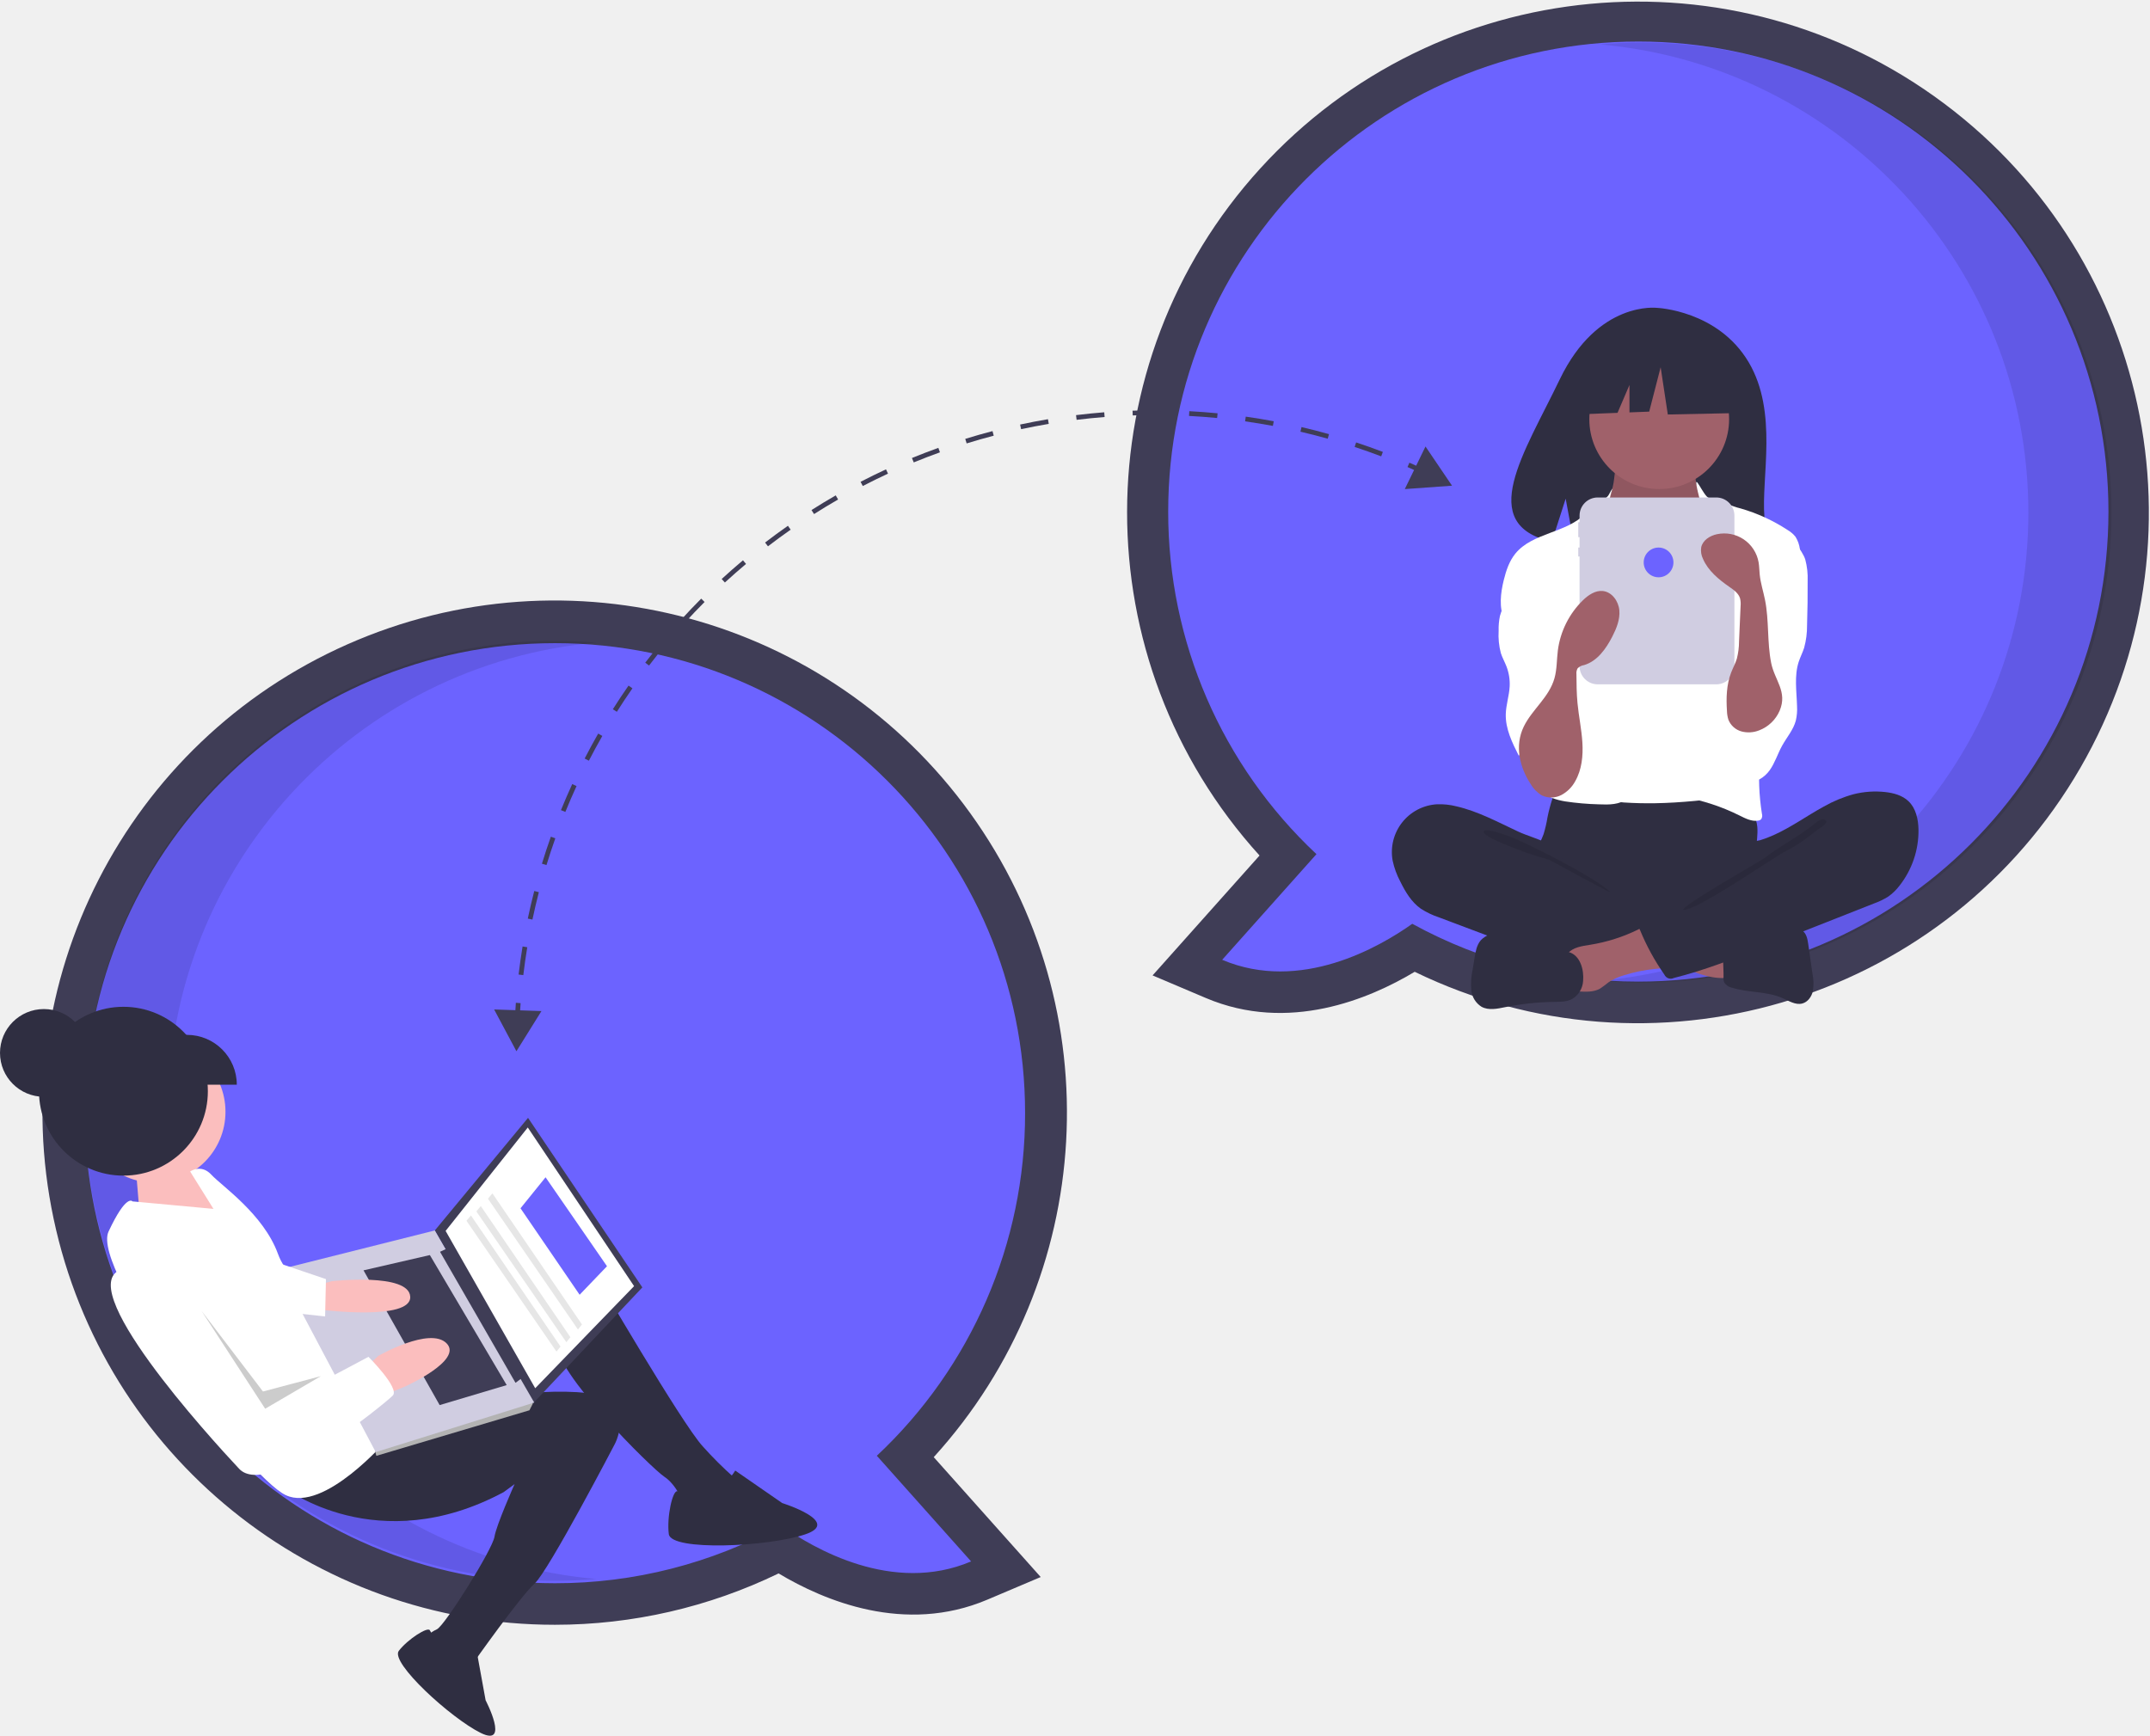
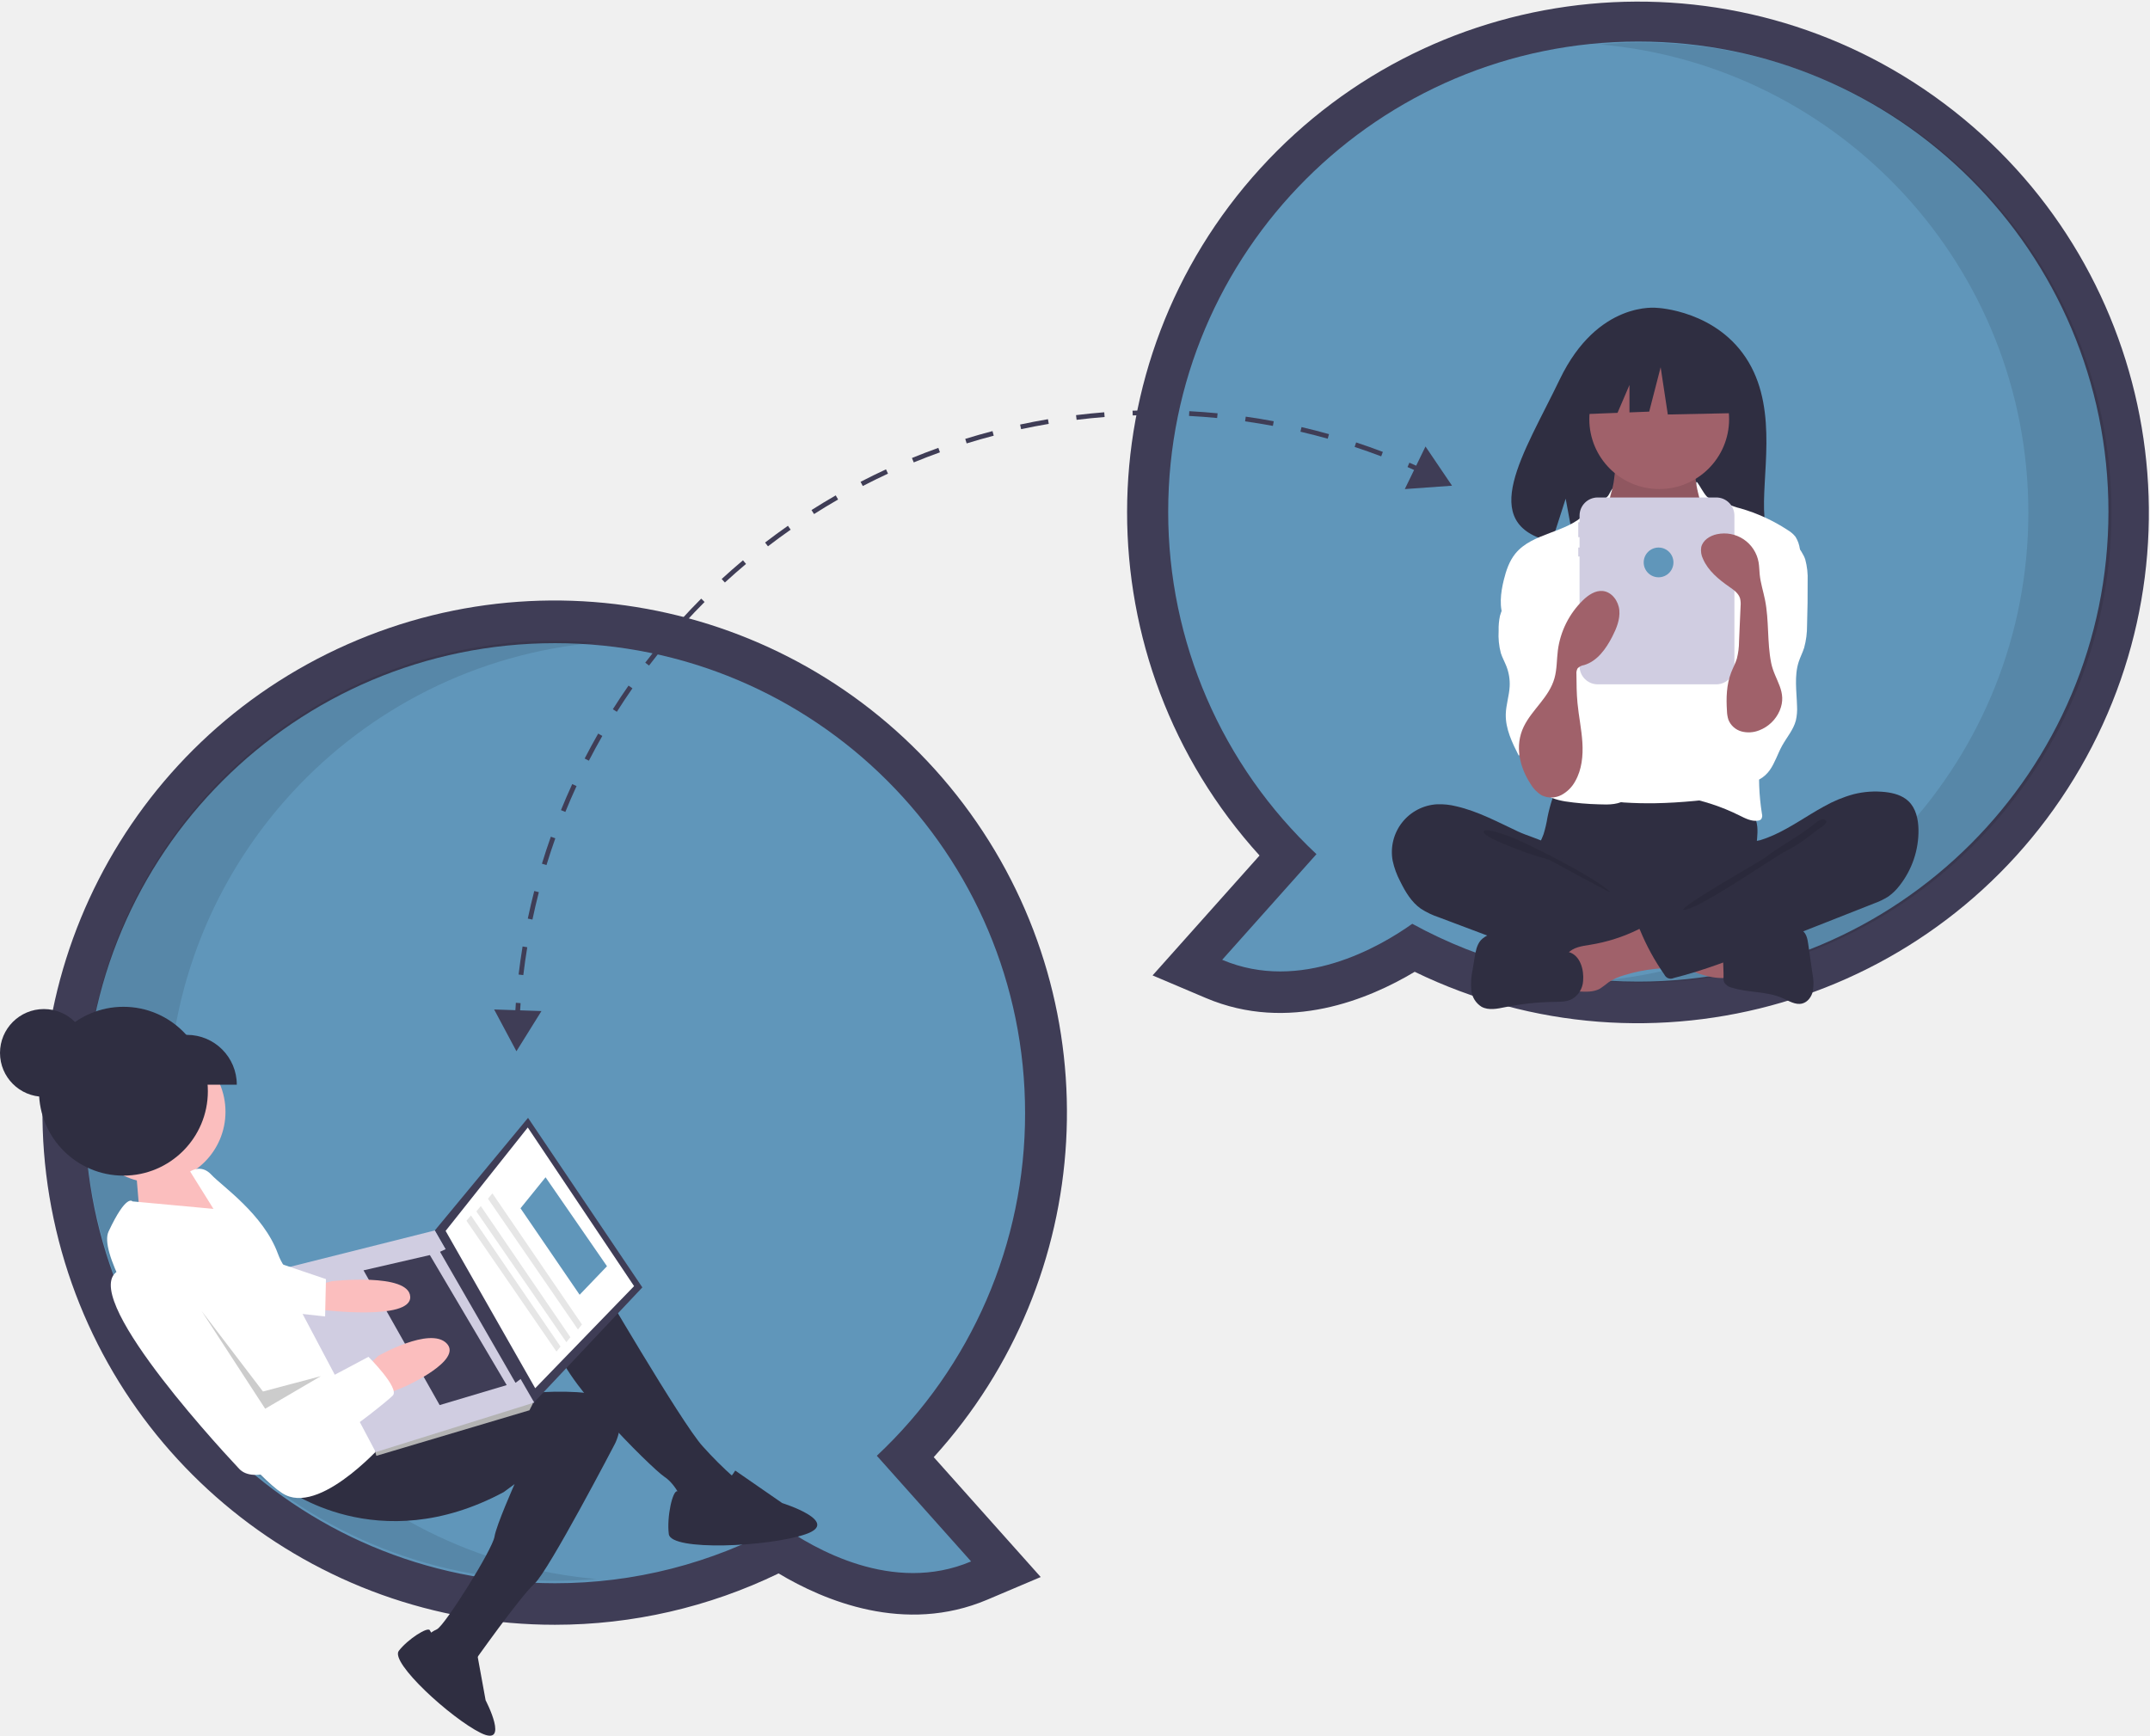
<svg xmlns="http://www.w3.org/2000/svg" data-name="Layer 1" width="883.929" height="713.746" viewBox="0 0 883.929 713.746">
  <path d="M739.66,492.741c-18.647,11.183-51.869,25.196-85.819,10.795l-21.946-9.309,43.978-49.299a210.034,210.034,0,1,1,63.787,47.813Zm-84.262-189.247A174.541,174.541,0,0,0,710.97,431.911l12.131,11.4-27.674,31.021c14.415-2.925,26.97-10.723,33.336-15.252l8.735-6.216,9.395,5.162a176.343,176.343,0,0,0,84.706,21.667c97.157,0,176.2-79.043,176.2-176.2,0-97.157-79.043-176.2-176.2-176.2S655.398,206.337,655.398,303.494Z" transform="translate(-158.0354 -93.12723)" fill="#3f3d56" />
-   <path d="M638.315,303.494c0-106.747,86.536-193.283,193.283-193.283s193.283,86.536,193.283,193.283S938.346,496.777,831.598,496.777A192.403,192.403,0,0,1,738.666,473c-13.361,9.506-45.955,28.468-78.154,14.809l38.759-43.448A192.735,192.735,0,0,1,638.315,303.494Z" transform="translate(-158.0354 -93.12723)" fill="#6c63ff" />
+   <path d="M638.315,303.494c0-106.747,86.536-193.283,193.283-193.283s193.283,86.536,193.283,193.283S938.346,496.777,831.598,496.777A192.403,192.403,0,0,1,738.666,473c-13.361,9.506-45.955,28.468-78.154,14.809l38.759-43.448A192.735,192.735,0,0,1,638.315,303.494Z" transform="translate(-158.0354 -93.12723)" fill="#6096ba" />
  <path d="M991.955,303.912c0-100.989-77.456-183.874-176.2-192.523,5.63-.493,11.325-.76,17.083-.76,106.747,0,193.283,86.536,193.283,193.283S939.585,497.196,832.838,497.196c-5.749,0-11.434-.27-17.056-.762C914.512,487.771,991.955,404.892,991.955,303.912Z" transform="translate(-158.0354 -93.12723)" opacity="0.1" style="isolation:isolate" />
  <path d="M386.198,761.252A210.59,210.59,0,1,1,541.923,692.32l43.978,49.299-21.946,9.309c-33.95,14.401-67.172.388-85.819-10.795A210.856,210.856,0,0,1,386.198,761.252Zm0-386.566c-97.157,0-176.2,79.043-176.2,176.2,0,97.157,79.043,176.2,176.2,176.2a176.343,176.343,0,0,0,84.706-21.667l9.395-5.162,8.735,6.215c6.366,4.529,18.921,12.327,33.336,15.252l-27.674-31.021,12.131-11.4a174.541,174.541,0,0,0,55.572-128.418C562.398,453.729,483.355,374.686,386.198,374.686Z" transform="translate(-158.0354 -93.12723)" fill="#3f3d56" />
-   <path d="M579.481,550.885c0-106.747-86.536-193.283-193.283-193.283S192.915,444.138,192.915,550.885s86.536,193.283,193.283,193.283a192.404,192.404,0,0,0,92.932-23.777c13.361,9.506,45.955,28.468,78.154,14.809L518.525,691.753A192.735,192.735,0,0,0,579.481,550.885Z" transform="translate(-158.0354 -93.12723)" fill="#6c63ff" />
+   <path d="M579.481,550.885c0-106.747-86.536-193.283-193.283-193.283S192.915,444.138,192.915,550.885s86.536,193.283,193.283,193.283a192.404,192.404,0,0,0,92.932-23.777c13.361,9.506,45.955,28.468,78.154,14.809L518.525,691.753A192.735,192.735,0,0,0,579.481,550.885Z" transform="translate(-158.0354 -93.12723)" fill="#6096ba" />
  <path d="M227.081,549.909c0-100.989,77.456-183.874,176.2-192.523-5.63-.493-11.325-.76-17.083-.76-106.747,0-193.283,86.536-193.283,193.283s86.536,193.283,193.283,193.283c5.749,0,11.434-.27,17.056-.762C304.523,733.768,227.081,650.889,227.081,549.909Z" transform="translate(-158.0354 -93.12723)" opacity="0.1" style="isolation:isolate" />
  <path d="M876.973,242.088c-12.646-21.368-37.666-22.364-37.666-22.364s-24.38-3.118-40.02,29.426c-14.577,30.334-34.696,59.621-3.239,66.722l5.682-17.685,3.519,19.002a123.082,123.082,0,0,0,13.459.23c33.688-1.088,65.771.318,64.738-11.77C882.074,289.578,889.141,262.648,876.973,242.088Z" transform="translate(-158.0354 -93.12723)" fill="#2f2e41" />
  <path d="M794.253,429.219a49.883,49.883,0,0,1-1.613,6.944c-.791,2.225-2.013,4.283-2.737,6.531-2.306,7.166.891,15.156,5.998,20.688a33.759,33.759,0,0,0,16.459,9.774,67.152,67.152,0,0,0,14.145,1.486c13.146.446,26.631.845,39.088-3.38a67.914,67.914,0,0,0,11.356-5.159,8.502,8.502,0,0,0,2.947-2.32,8.109,8.109,0,0,0,1.063-4.76c-.028-5.573-1.158-11.118-.89-16.684.149-3.083.726-6.164.442-9.238a17.043,17.043,0,0,0-13.025-14.681c-3.534-.759-7.199-.345-10.797.001a275.284,275.284,0,0,1-28.099,1.256c-9.586-.061-19.112-1.524-28.65-1.677-2.821-.045-2.764.824-3.662,3.554A66.496,66.496,0,0,0,794.253,429.219Z" transform="translate(-158.0354 -93.12723)" fill="#2f2e41" />
  <path d="M821.456,291.605c-.461,2.412-.959,4.912-2.408,6.894-1.668,2.281-4.387,3.584-6.181,5.766-2.7,3.285-2.855,7.908-2.866,12.16-.01,3.917.069,8.096,2.254,11.348a19.831,19.831,0,0,0,5.684,5.011c8.193,5.521,17.046,11.141,26.924,11.324,4.093.075,8.481-.982,11.174-4.064a16.778,16.778,0,0,0,2.705-4.827,64.095,64.095,0,0,0,4.537-19.512,22.911,22.911,0,0,0-.864-9.373c-1.2-3.346-3.626-6.099-5.23-9.271A20.638,20.638,0,0,1,855.198,284.849a1.318,1.318,0,0,0-.07-.885,1.289,1.289,0,0,0-1.062-.43l-19.586-1.41a42.625,42.625,0,0,1-5.438-.622c-1.056-.215-3.845-1.714-4.851-1.315C822.327,280.924,821.838,289.605,821.456,291.605Z" transform="translate(-158.0354 -93.12723)" fill="#a0616a" />
  <path d="M821.456,292.217c-.461,2.412-.959,4.912-2.408,6.894-1.668,2.28-4.387,3.584-6.181,5.766-2.7,3.285-2.855,7.908-2.866,12.16-.01,3.917.069,8.096,2.254,11.348A19.831,19.831,0,0,0,817.938,333.396c8.193,5.521,17.046,11.141,26.924,11.324,4.093.075,8.481-.982,11.174-4.064a16.777,16.777,0,0,0,2.705-4.827,64.095,64.095,0,0,0,4.537-19.512,22.911,22.911,0,0,0-.864-9.373c-1.2-3.346-3.626-6.099-5.23-9.271A20.638,20.638,0,0,1,855.198,285.46a1.318,1.318,0,0,0-.07-.885,1.289,1.289,0,0,0-1.062-.431l-19.586-1.41a42.623,42.623,0,0,1-5.438-.622c-1.056-.215-3.845-1.714-4.851-1.315C822.327,281.535,821.838,290.217,821.456,292.217Z" transform="translate(-158.0354 -93.12723)" opacity="0.1" />
  <circle cx="682.151" cy="172.37" r="28.735" fill="#a0616a" />
  <path d="M825.486,329.856a17.623,17.623,0,0,0,5.047,4.033,15.859,15.859,0,0,0,6.305,1.201c5.18.146,10.795-.803,14.398-4.527,4.645-4.8,4.492-12.543,8.133-18.143a4.041,4.041,0,0,1,1.173-1.283,3.803,3.803,0,0,1,1.995-.459c4.598-.043,8.604,2.939,12.219,5.781a16.095,16.095,0,0,1,4.301,4.381,14.849,14.849,0,0,1,1.45,4.441c1.794,8.757,2.375,17.711,2.951,26.631.318,4.927.637,9.859.613,14.796-.078,16.266-3.859,32.26-7.618,48.086-.484,2.039-1.147,4.318-3.002,5.295a7.402,7.402,0,0,1-2.619.639c-10.769,1.265-21.559,2.531-32.401,2.698q-6.346.098-12.687-.307a6.834,6.834,0,0,1-2.137-.373,6.027,6.027,0,0,1-2.33-1.979c-5.864-7.39-6.21-17.606-6.173-27.04q.137-34.597,2.472-69.138c.129-1.901.157-4.209-1.213-5.704A71.41,71.41,0,0,0,825.486,329.856Z" transform="translate(-158.0354 -93.12723)" fill="#fff" />
  <path d="M819.399,296.677c-.971,1.757-8.126,6.119-9.507,7.575-7.718,8.135-21.804,7.83-28.863,16.543-2.483,3.066-3.774,6.918-4.723,10.747-1.342,5.416-2.059,11.323.19,16.43,2.163,4.914,6.718,8.311,9.81,12.701,3.395,4.82,4.921,10.672,6.384,16.383,1.08,4.217,2.169,8.538,1.748,12.871-.478,4.926-2.862,9.436-4.269,14.181s-1.65,10.396,1.604,14.125c2.391,2.739,6.141,3.826,9.725,4.436a111.727,111.727,0,0,0,13.861,1.207c4.097.181,8.614.216,11.764-2.41,2.485-2.073,3.566-5.436,3.705-8.669s-.533-6.438-.954-9.646c-.437-3.326-.605-6.681-.745-10.033q-.945-22.559-.258-45.147a38.42,38.42,0,0,0-.457-9.368c-.879-4.028-3.056-7.628-4.872-11.329a42.873,42.873,0,0,1-4.753-22.648C819.338,296.566,822.853,290.426,819.399,296.677Z" transform="translate(-158.0354 -93.12723)" fill="#fff" />
  <path d="M859.751,297.289c1.478,1.519,6.501,2.02,8.382,2.999a29.368,29.368,0,0,0,5.51,1.908,71.532,71.532,0,0,1,19.356,8.884,11.747,11.747,0,0,1,3.237,2.796,12.816,12.816,0,0,1,1.791,5.056c.921,4.561,1.846,9.177,1.639,13.825-.22,4.934-1.706,9.713-3.18,14.427L890.976,364.797c-4.112,13.147-8.251,26.424-9.408,40.151a94.445,94.445,0,0,0,.848,22.804,2.704,2.704,0,0,1-.278,2.209,2.175,2.175,0,0,1-1.349.621c-2.659.416-5.232-.94-7.642-2.14a84.622,84.622,0,0,0-23.327-7.633,54.232,54.232,0,0,0,7.245-14.936,90.396,90.396,0,0,0,2.189-10.272l2.563-14.823a145.656,145.656,0,0,0,2.199-16.392,20.521,20.521,0,0,0-.357-6.175,29.956,29.956,0,0,0-2.341-5.569c-4.224-8.786-6.206-18.812-4.544-28.418.727-4.204,2.141-8.413,1.551-12.638-.567-4.062.022-7.22-1.02-11.24C853.025,283.838,856.97,294.43,859.751,297.289Z" transform="translate(-158.0354 -93.12723)" fill="#fff" />
  <path d="M780.956,334.687c-1.926,3.996-5.145,7.4-6.241,11.698a25.557,25.557,0,0,0-.544,6.114,29.043,29.043,0,0,0,.907,9.194c.612,1.895,1.606,3.643,2.323,5.502a19.948,19.948,0,0,1,1.307,8.151c-.193,3.849-1.501,7.585-1.603,11.438-.161,6.058,2.641,11.754,5.376,17.162A12.617,12.617,0,0,1,800.82,397.941a3.761,3.761,0,0,0,.827-2.741q.303-10.543.585-21.087c.296-10.871.578-21.887-1.923-32.471-1.129-4.778-2.886-9.538-6.107-13.245-1.696-1.952-7.453-7.092-10.237-4.906-1.252.983-.959,3.659-1.158,5.015A21.275,21.275,0,0,1,780.956,334.687Z" transform="translate(-158.0354 -93.12723)" fill="#fff" />
  <path d="M900.228,323.172a29.409,29.409,0,0,1,.983,8.845q.056,9.114-.242,18.226a33.977,33.977,0,0,1-1.184,9.227c-.622,1.955-1.581,3.789-2.224,5.738-1.925,5.841-.873,12.175-.708,18.322a20.819,20.819,0,0,1-.504,5.927c-1.016,3.811-3.745,6.89-5.65,10.343-1.809,3.28-2.901,6.956-5.062,10.015s-5.902,5.484-9.528,4.544c-2.747-.712-4.699-3.143-6.05-5.64a27.661,27.661,0,0,1-2.86-17.943c1.356-7.461,5.738-14.08,7.319-21.497,2.17-10.185-1.128-20.695-1.03-31.108a15.037,15.037,0,0,1,.655-4.822c.829-2.379,2.61-4.278,4.255-6.186a78.096,78.096,0,0,0,5.718-7.504c1.178-1.756,2.777-6.273,4.865-6.649C893.643,312.174,899.072,319.571,900.228,323.172Z" transform="translate(-158.0354 -93.12723)" fill="#fff" />
  <path d="M756.77,424.689a28.363,28.363,0,0,0-7.89-.839,19.691,19.691,0,0,0-18.282,23.213,33.074,33.074,0,0,0,3.126,8.543c2.092,4.246,4.602,8.483,8.475,11.204a33.011,33.011,0,0,0,7.48,3.56l20.401,7.685c3.001,1.131,6.003,2.261,9.034,3.31a176.701,176.701,0,0,0,47.185,9.38,51.092,51.092,0,0,0,14.65-.742,4.769,4.769,0,0,0,3-1.621,5.139,5.139,0,0,0,.67-2.214l1.255-8.788a7.361,7.361,0,0,0-.107-3.705c-.575-1.477-2.017-2.406-3.391-3.196-13.412-7.703-29.073-11.953-40.362-22.526-2.658-2.489-4.882-6.434-8.111-8.125-3.662-1.917-7.974-3.011-11.759-4.778C773.872,431.189,765.737,426.751,756.77,424.689Z" transform="translate(-158.0354 -93.12723)" fill="#2f2e41" />
  <path d="M777.137,436.538c7.211,2.26,37.655,17.914,42.874,23.379-.699.252-24.432-13.048-25.144-13.262A143.389,143.389,0,0,1,775.738,439.914c-1.237-.572-8.034-3.26-7.726-4.821C768.359,433.333,775.857,436.136,777.137,436.538Z" transform="translate(-158.0354 -93.12723)" opacity="0.1" />
  <path d="M867.098,495.305a1.694,1.694,0,0,0,1.143-.336,1.766,1.766,0,0,0,.357-1.315l-.034-11.973c-3.443-1.64-7.294-2.166-11.074-2.671L839.853,476.651c.405.054-2.758,7.597-2.273,8.604.855,1.775,7.387,3.348,9.231,4.186C853.22,492.353,859.88,495.556,867.098,495.305Z" transform="translate(-158.0354 -93.12723)" fill="#a0616a" />
  <path d="M811.76,481.639c-3.33.53-7.047.999-9.204,3.592-2.735,3.287-1.571,8.188-.266,12.26a3.975,3.975,0,0,0,4.637,3.317c3.037.192,6.269.343,8.923-1.147a39.106,39.106,0,0,0,3.466-2.576,22.223,22.223,0,0,1,6.373-2.913,64.441,64.441,0,0,1,12.792-2.636,19.895,19.895,0,0,0,5.039-.888,5.584,5.584,0,0,0,3.549-3.446c.615-2.176-.65-4.394-1.863-6.302a25.142,25.142,0,0,0-5.364-6.63c-3.286-2.553-4.912-.593-8.223,1.04A69.764,69.764,0,0,1,811.76,481.639Z" transform="translate(-158.0354 -93.12723)" fill="#a0616a" />
  <path d="M803.057,484.638l-21.145-6.25a27.988,27.988,0,0,0-7.869-1.525,9.446,9.446,0,0,0-7.226,2.922c-1.64,1.924-2.109,4.555-2.518,7.049l-.874,5.337a26.805,26.805,0,0,0-.49,8.196,9.062,9.062,0,0,0,4.201,6.752c2.926,1.596,6.512.817,9.778.149a106.454,106.454,0,0,1,20.038-2.149c2.531-.03,5.186.001,7.422-1.184a9.266,9.266,0,0,0,4.522-7.384C809.313,491.993,807.793,486.038,803.057,484.638Z" transform="translate(-158.0354 -93.12723)" fill="#2f2e41" />
  <path d="M875.41,479.192c2.741-.48,5.16-2.038,7.787-2.958,3.697-1.294,7.704-1.294,11.621-1.28a7.46,7.46,0,0,1,4.166.834c1.725,1.149,2.168,3.447,2.461,5.499l1.77,12.38a19.428,19.428,0,0,1,.145,7.014c-.519,2.294-2.083,4.506-4.36,5.098-2.765.719-5.476-1.047-8.086-2.208-6.525-2.9-14.11-2.159-20.914-4.326a4.687,4.687,0,0,1-3.13-2.238,5.093,5.093,0,0,1-.244-2.139c.117-3.979-.723-9.413.475-13.216C868.178,478.231,872.35,479.192,875.41,479.192Z" transform="translate(-158.0354 -93.12723)" fill="#2f2e41" />
  <path d="M920.157,419.706a36.719,36.719,0,0,1,12.935-.884c3.458.381,7.021,1.343,9.546,3.737,3.073,2.913,4.06,7.419,4.143,11.652a36.404,36.404,0,0,1-7.912,23.249,21.096,21.096,0,0,1-4.524,4.355,29.776,29.776,0,0,1-5.886,2.836l-45.687,18.02c-12.019,4.741-24.081,9.495-36.618,12.621a2.854,2.854,0,0,1-3.84-1.392,94.654,94.654,0,0,1-10.013-18.317,1.234,1.234,0,0,1,.546-1.946l32.315-18.567a32.674,32.674,0,0,0,6.577-4.532,16.329,16.329,0,0,0,3.377-4.701c.67-1.399.732-4.701,1.588-5.735.838-1.013,3.703-1.093,5.027-1.492a45.613,45.613,0,0,0,5.473-2.069c7.229-3.234,13.666-7.932,20.595-11.719A52.844,52.844,0,0,1,920.157,419.706Z" transform="translate(-158.0354 -93.12723)" fill="#2f2e41" />
  <path d="M901.838,433.572c-5.552,4.17-12.74,8.003-18.243,12.283-1.878,1.461-33.183,19.061-33.626,21.398,5.133.865,37.834-22.012,42.513-24.294s8.826-5.502,12.936-8.697c1.047-.814,5.486-3.262,2.479-4.172C906.203,429.577,903.088,432.739,901.838,433.572Z" transform="translate(-158.0354 -93.12723)" opacity="0.1" />
  <path d="M863.637,297.693H814.902a7.465,7.465,0,0,0-7.465,7.465v2.734h-.53v6.114h.53v4.28h-.53v3.668h.53V367.065a7.465,7.465,0,0,0,7.465,7.465h48.735a7.465,7.465,0,0,0,7.465-7.465V305.158A7.465,7.465,0,0,0,863.637,297.693Z" transform="translate(-158.0354 -93.12723)" fill="#d0cde1" />
  <polygon points="713.347 146.901 688.629 133.953 654.494 139.25 647.432 170.442 665.012 169.765 669.923 158.306 669.923 169.577 678.035 169.265 682.743 151.02 685.686 170.442 714.524 169.853 713.347 146.901" fill="#2f2e41" />
  <path d="M787.423,415.666a12.844,12.844,0,0,0,4.614,4.59,9.023,9.023,0,0,0,7.931-.213,13.961,13.961,0,0,0,5.724-5.739c2.686-4.744,3.243-10.42,2.907-15.861s-1.497-10.799-2.011-16.226c-.374-3.945-.404-7.914-.434-11.877a3.95,3.95,0,0,1,.499-2.402,4.716,4.716,0,0,1,2.65-1.323c5.422-1.611,9.02-6.693,11.6-11.726,1.723-3.361,3.221-7.035,2.889-10.797s-3.036-7.552-6.793-7.936c-3.097-.316-5.957,1.651-8.192,3.819A35.127,35.127,0,0,0,798.522,360.532c-.49,3.825-.35,7.754-1.39,11.468-2.221,7.929-9.172,12.79-12.636,19.925C780.679,399.785,782.786,408.71,787.423,415.666Z" transform="translate(-158.0354 -93.12723)" fill="#a0616a" />
  <path d="M889.703,385.375a14.984,14.984,0,0,1-8.403,8.074,11.606,11.606,0,0,1-7.305.447,8.1,8.1,0,0,1-5.351-4.787,12.895,12.895,0,0,1-.603-3.595c-.348-5.347-.213-10.857,1.729-15.851.749-1.926,1.759-3.753,2.35-5.733a28.752,28.752,0,0,0,.885-6.997l.638-14.589a9.494,9.494,0,0,0-.217-3.163c-.637-2.111-2.61-3.483-4.42-4.742-4.372-3.04-8.692-6.588-10.81-11.473a8.047,8.047,0,0,1-.747-4.752c.597-2.897,3.521-4.772,6.411-5.404a14.339,14.339,0,0,1,17.191,11.555c.286,1.646.282,3.328.449,4.991.355,3.527,1.475,6.927,2.175,10.401,1.725,8.559.831,17.407,2.537,25.964C887.64,372.877,893.019,377.546,889.703,385.375Z" transform="translate(-158.0354 -93.12723)" fill="#a0616a" />
-   <circle cx="681.886" cy="231.272" r="6.114" fill="#6c63ff" />
+   <circle cx="681.886" cy="231.272" r="6.114" fill="#6096ba" />
  <circle cx="18.037" cy="432.969" r="18.035" fill="#2f2e41" />
  <polygon points="83.411 486.51 74.327 477.68 56.086 483.346 57.838 504.467 95.344 502.725 83.822 487.069 83.411 486.51" fill="#fbbebe" />
  <circle cx="63.543" cy="457.171" r="29.158" fill="#fbbebe" />
  <path d="M402.592,617.061s35.821,61.559,44.346,70.8a154.739,154.739,0,0,0,12.935,12.892s-4.008,13.293-10.391,12.819a30.042,30.042,0,0,1-10.529-2.595s-2.849-7.385-7.818-10.624-45.568-43.18-44.619-55.946S402.592,617.061,402.592,617.061Z" transform="translate(-158.0354 -93.12723)" fill="#2f2e41" />
  <path d="M275.023,704.908s38.193,29.644,90.099,1.789l4.473-3.292s-7.549,16.982-8.249,21.586c-.812,5.338-20.466,36.61-23.673,38.108s-3.914,2.88-3.914,2.88l13.61,14.981,5.032-3.703s19.622-27.801,25.361-32.886S410.845,686.84,410.845,686.84s10.454-19.761-15.636-21.247-38.096,5.625-38.096,5.625l-46.304,7.356Z" transform="translate(-158.0354 -93.12723)" fill="#2f2e41" />
  <path d="M460.316,697.841l19.318,13.366s24.646,7.722,9.464,12.86-55.188,6.997-56.095-.092,1.578-18.249,3.574-17.638S452.425,710.544,460.316,697.841Z" transform="translate(-158.0354 -93.12723)" fill="#2f2e41" />
  <path d="M354.111,772.666l3.576,19.635s10.167,19.444-2.04,13.411-37.357-28.95-33.643-33.754,11.911-10.015,12.743-8.449S341.739,775.556,354.111,772.666Z" transform="translate(-158.0354 -93.12723)" fill="#2f2e41" />
  <path d="M317.275,685.019s-25.963,30.312-41.725,22.949-80.249-92.648-72.886-108.41S212.497,587.15,212.497,587.15l33.297,3.079-9.58-15.361s4.473-3.292,8.736,1.329,21.375,16.162,27.337,32.462,23.464,15.487,23.464,15.487Z" transform="translate(-158.0354 -93.12723)" fill="#fff" />
  <polygon points="264.085 529.388 219.08 577.161 178.764 505.981 217.091 459.674 264.085 529.388" fill="#3f3d56" />
  <polygon points="260.688 528.871 220.04 570.852 183.206 506.16 216.986 463.631 260.688 528.871" fill="#fff" />
  <polygon points="216.875 575.336 219.08 577.161 217.666 579.925 154.735 598.655 154.14 596.499 157.003 593.538 216.875 575.336" fill="#b3b3b3" />
  <polygon points="219.639 576.75 154.472 597.125 114.747 522.062 178.764 505.981 219.639 576.75" fill="#d0cde1" />
  <polygon points="214.733 566.569 211.937 568.626 180.907 514.748 184.114 513.25 214.733 566.569" fill="#3f3d56" />
  <polygon points="208.318 569.565 180.751 577.785 149.457 522.377 176.729 516.099 208.318 569.565" fill="#3f3d56" />
  <path d="M288.692,621.582l5.708-1.614s31.83-3.599,32.294,6.402-36.567,5.361-36.567,5.361l-4.938-6.71Z" transform="translate(-158.0354 -93.12723)" fill="#fbbebe" />
  <path d="M316.61,666.546l7.944-3.26s23.98-10.752,17.101-17.757-28.095,5.16-28.095,5.16l-4.062,3.851Z" transform="translate(-158.0354 -93.12723)" fill="#fbbebe" />
  <path d="M309.53,651.069s12.935,12.892,9.992,15.92-51.209,42.857-63.173,30.113-70.257-76.728-47.575-82.215,28.676,7.342,28.676,7.342l29.944,51.23Z" transform="translate(-158.0354 -93.12723)" fill="#fff" />
  <polygon points="112.763 518.781 134.011 525.986 133.664 541.326 111.192 538.901 112.763 518.781" fill="#fff" />
  <polygon points="131.914 565.887 109.021 579.287 82.865 539.06 108.113 572.197 131.914 565.887" opacity="0.2" />
  <circle cx="50.745" cy="448.718" r="34.712" fill="#2f2e41" />
-   <polygon points="238.3 532.417 213.995 496.862 224.298 484.108 249.553 520.688 238.3 532.417" fill="#6c63ff" />
+   <polygon points="238.3 532.417 213.995 496.862 224.298 484.108 249.553 520.688 238.3 532.417" fill="#6096ba" />
  <polygon points="237.615 546.712 200.613 492.919 202.438 490.714 239.267 544.634 237.615 546.712" fill="#e6e6e6" />
  <polygon points="232.847 551.945 195.845 498.152 197.67 495.947 234.499 549.868 232.847 551.945" fill="#e6e6e6" />
  <polygon points="228.785 555.796 191.783 502.003 193.608 499.798 230.437 553.719 228.785 555.796" fill="#e6e6e6" />
  <path d="M66.117,425.544h10.738a20.5,20.5,0,0,1,20.5,20.5v0a0,0,0,0,1,0,0H66.117a0,0,0,0,1,0,0V425.544A0,0,0,0,1,66.117,425.544Z" fill="#2f2e41" />
  <path d="M372.067,505.626l-1.947-.145c-.075,1.012-.13,2.03-.194,3.046l-8.738-.293,9.166,17.175,10.294-16.524-8.77-.294C371.941,507.603,371.993,506.612,372.067,505.626Z" transform="translate(-158.0354 -93.12723)" fill="#3f3d56" />
  <path d="M423.317,365.625l1.552,1.185c2.328-3.049,4.759-6.093,7.227-9.047l-1.499-1.252C428.111,359.488,425.662,362.554,423.317,365.625Z" transform="translate(-158.0354 -93.12723)" fill="#3f3d56" />
  <path d="M438.272,347.728l1.441,1.317c2.59-2.837,5.279-5.654,7.992-8.374L446.323,339.292C443.59,342.032,440.881,344.87,438.272,347.728Z" transform="translate(-158.0354 -93.12723)" fill="#3f3d56" />
  <path d="M454.736,331.219l1.32,1.439c2.833-2.601,5.757-5.17,8.693-7.636l-1.256-1.495C460.536,326.011,457.59,328.599,454.736,331.219Z" transform="translate(-158.0354 -93.12723)" fill="#3f3d56" />
  <path d="M409.991,384.779l1.65,1.043c2.052-3.246,4.207-6.494,6.404-9.653l-1.602-1.115C414.229,378.236,412.058,381.508,409.991,384.779Z" transform="translate(-158.0354 -93.12723)" fill="#3f3d56" />
  <path d="M472.579,316.227l1.189,1.548c3.051-2.342,6.189-4.644,9.328-6.84l-1.119-1.6C478.813,311.549,475.652,313.867,472.579,316.227Z" transform="translate(-158.0354 -93.12723)" fill="#3f3d56" />
  <path d="M398.406,405.043l1.736.892c1.759-3.42,3.619-6.848,5.528-10.186l-1.695-.97C402.051,398.143,400.178,401.596,398.406,405.043Z" transform="translate(-158.0354 -93.12723)" fill="#3f3d56" />
  <path d="M379.574,459.997l-1.89-.487c-.965,3.746-1.858,7.566-2.655,11.354l1.91.402C377.731,467.507,378.617,463.715,379.574,459.997Z" transform="translate(-158.0354 -93.12723)" fill="#3f3d56" />
  <path d="M491.665,302.867l1.048,1.647c3.236-2.059,6.563-4.074,9.889-5.989l-.974-1.692C498.276,298.763,494.925,300.793,491.665,302.867Z" transform="translate(-158.0354 -93.12723)" fill="#3f3d56" />
  <path d="M374.808,482.643l-1.927-.317c-.627,3.811-1.177,7.695-1.636,11.543l1.939.231C373.64,490.282,374.186,486.426,374.808,482.643Z" transform="translate(-158.0354 -93.12723)" fill="#3f3d56" />
  <path d="M388.661,426.266l1.808.735c1.448-3.563,2.996-7.144,4.603-10.642l-1.774-.815C391.679,419.069,390.119,422.677,388.661,426.266Z" transform="translate(-158.0354 -93.12723)" fill="#3f3d56" />
  <path d="M380.841,448.286l1.868.57c1.126-3.684,2.349-7.39,3.637-11.016l-1.84-.653C383.208,440.84,381.975,444.574,380.841,448.286Z" transform="translate(-158.0354 -93.12723)" fill="#3f3d56" />
  <path d="M623.732,263.954c3.828-.133,7.725-.185,11.58-.149l.017-1.952c-3.882-.036-7.809.017-11.664.15Z" transform="translate(-158.0354 -93.12723)" fill="#3f3d56" />
  <path d="M511.845,291.25l.898,1.733c3.409-1.766,6.899-3.478,10.374-5.088l-.821-1.771C518.796,287.745,515.279,289.47,511.845,291.25Z" transform="translate(-158.0354 -93.12723)" fill="#3f3d56" />
  <path d="M669.93,266.388c3.808.539,7.652,1.17,11.424,1.876l.358-1.919c-3.8-.711-7.672-1.347-11.51-1.89Z" transform="translate(-158.0354 -93.12723)" fill="#3f3d56" />
  <path d="M692.685,270.645c3.739.873,7.512,1.844,11.213,2.884l.528-1.88c-3.728-1.048-7.529-2.025-11.297-2.905Z" transform="translate(-158.0354 -93.12723)" fill="#3f3d56" />
  <path d="M714.969,276.91c3.645,1.203,7.317,2.505,10.911,3.871l.694-1.825c-3.622-1.377-7.319-2.689-10.992-3.9Z" transform="translate(-158.0354 -93.12723)" fill="#3f3d56" />
  <path d="M646.886,264.159c3.845.202,7.729.491,11.547.86l.189-1.943c-3.847-.372-7.761-.664-11.633-.867Z" transform="translate(-158.0354 -93.12723)" fill="#3f3d56" />
  <path d="M600.423,263.829l.238,1.938c3.805-.468,7.679-.858,11.514-1.16l-.153-1.947C608.158,262.964,604.256,263.357,600.423,263.829Z" transform="translate(-158.0354 -93.12723)" fill="#3f3d56" />
  <path d="M554.878,273.596l.578,1.865c3.669-1.136,7.413-2.204,11.129-3.176l-.494-1.888C562.347,271.375,558.574,272.451,554.878,273.596Z" transform="translate(-158.0354 -93.12723)" fill="#3f3d56" />
  <path d="M532.961,281.468l.741,1.806c3.55-1.457,7.175-2.851,10.777-4.145l-.66-1.837C540.19,278.596,536.537,280.001,532.961,281.468Z" transform="translate(-158.0354 -93.12723)" fill="#3f3d56" />
  <path d="M577.434,267.698l.409,1.909c3.751-.804,7.575-1.536,11.367-2.174l-.324-1.926C585.066,266.152,581.212,266.888,577.434,267.698Z" transform="translate(-158.0354 -93.12723)" fill="#3f3d56" />
  <path d="M755.01,292.853l-10.91-16.123-3.836,7.897c-.929-.415-1.852-.838-2.78-1.24l-.776,1.792c.906.392,1.801.803,2.702,1.205l-3.818,7.859Z" transform="translate(-158.0354 -93.12723)" fill="#3f3d56" />
</svg>
